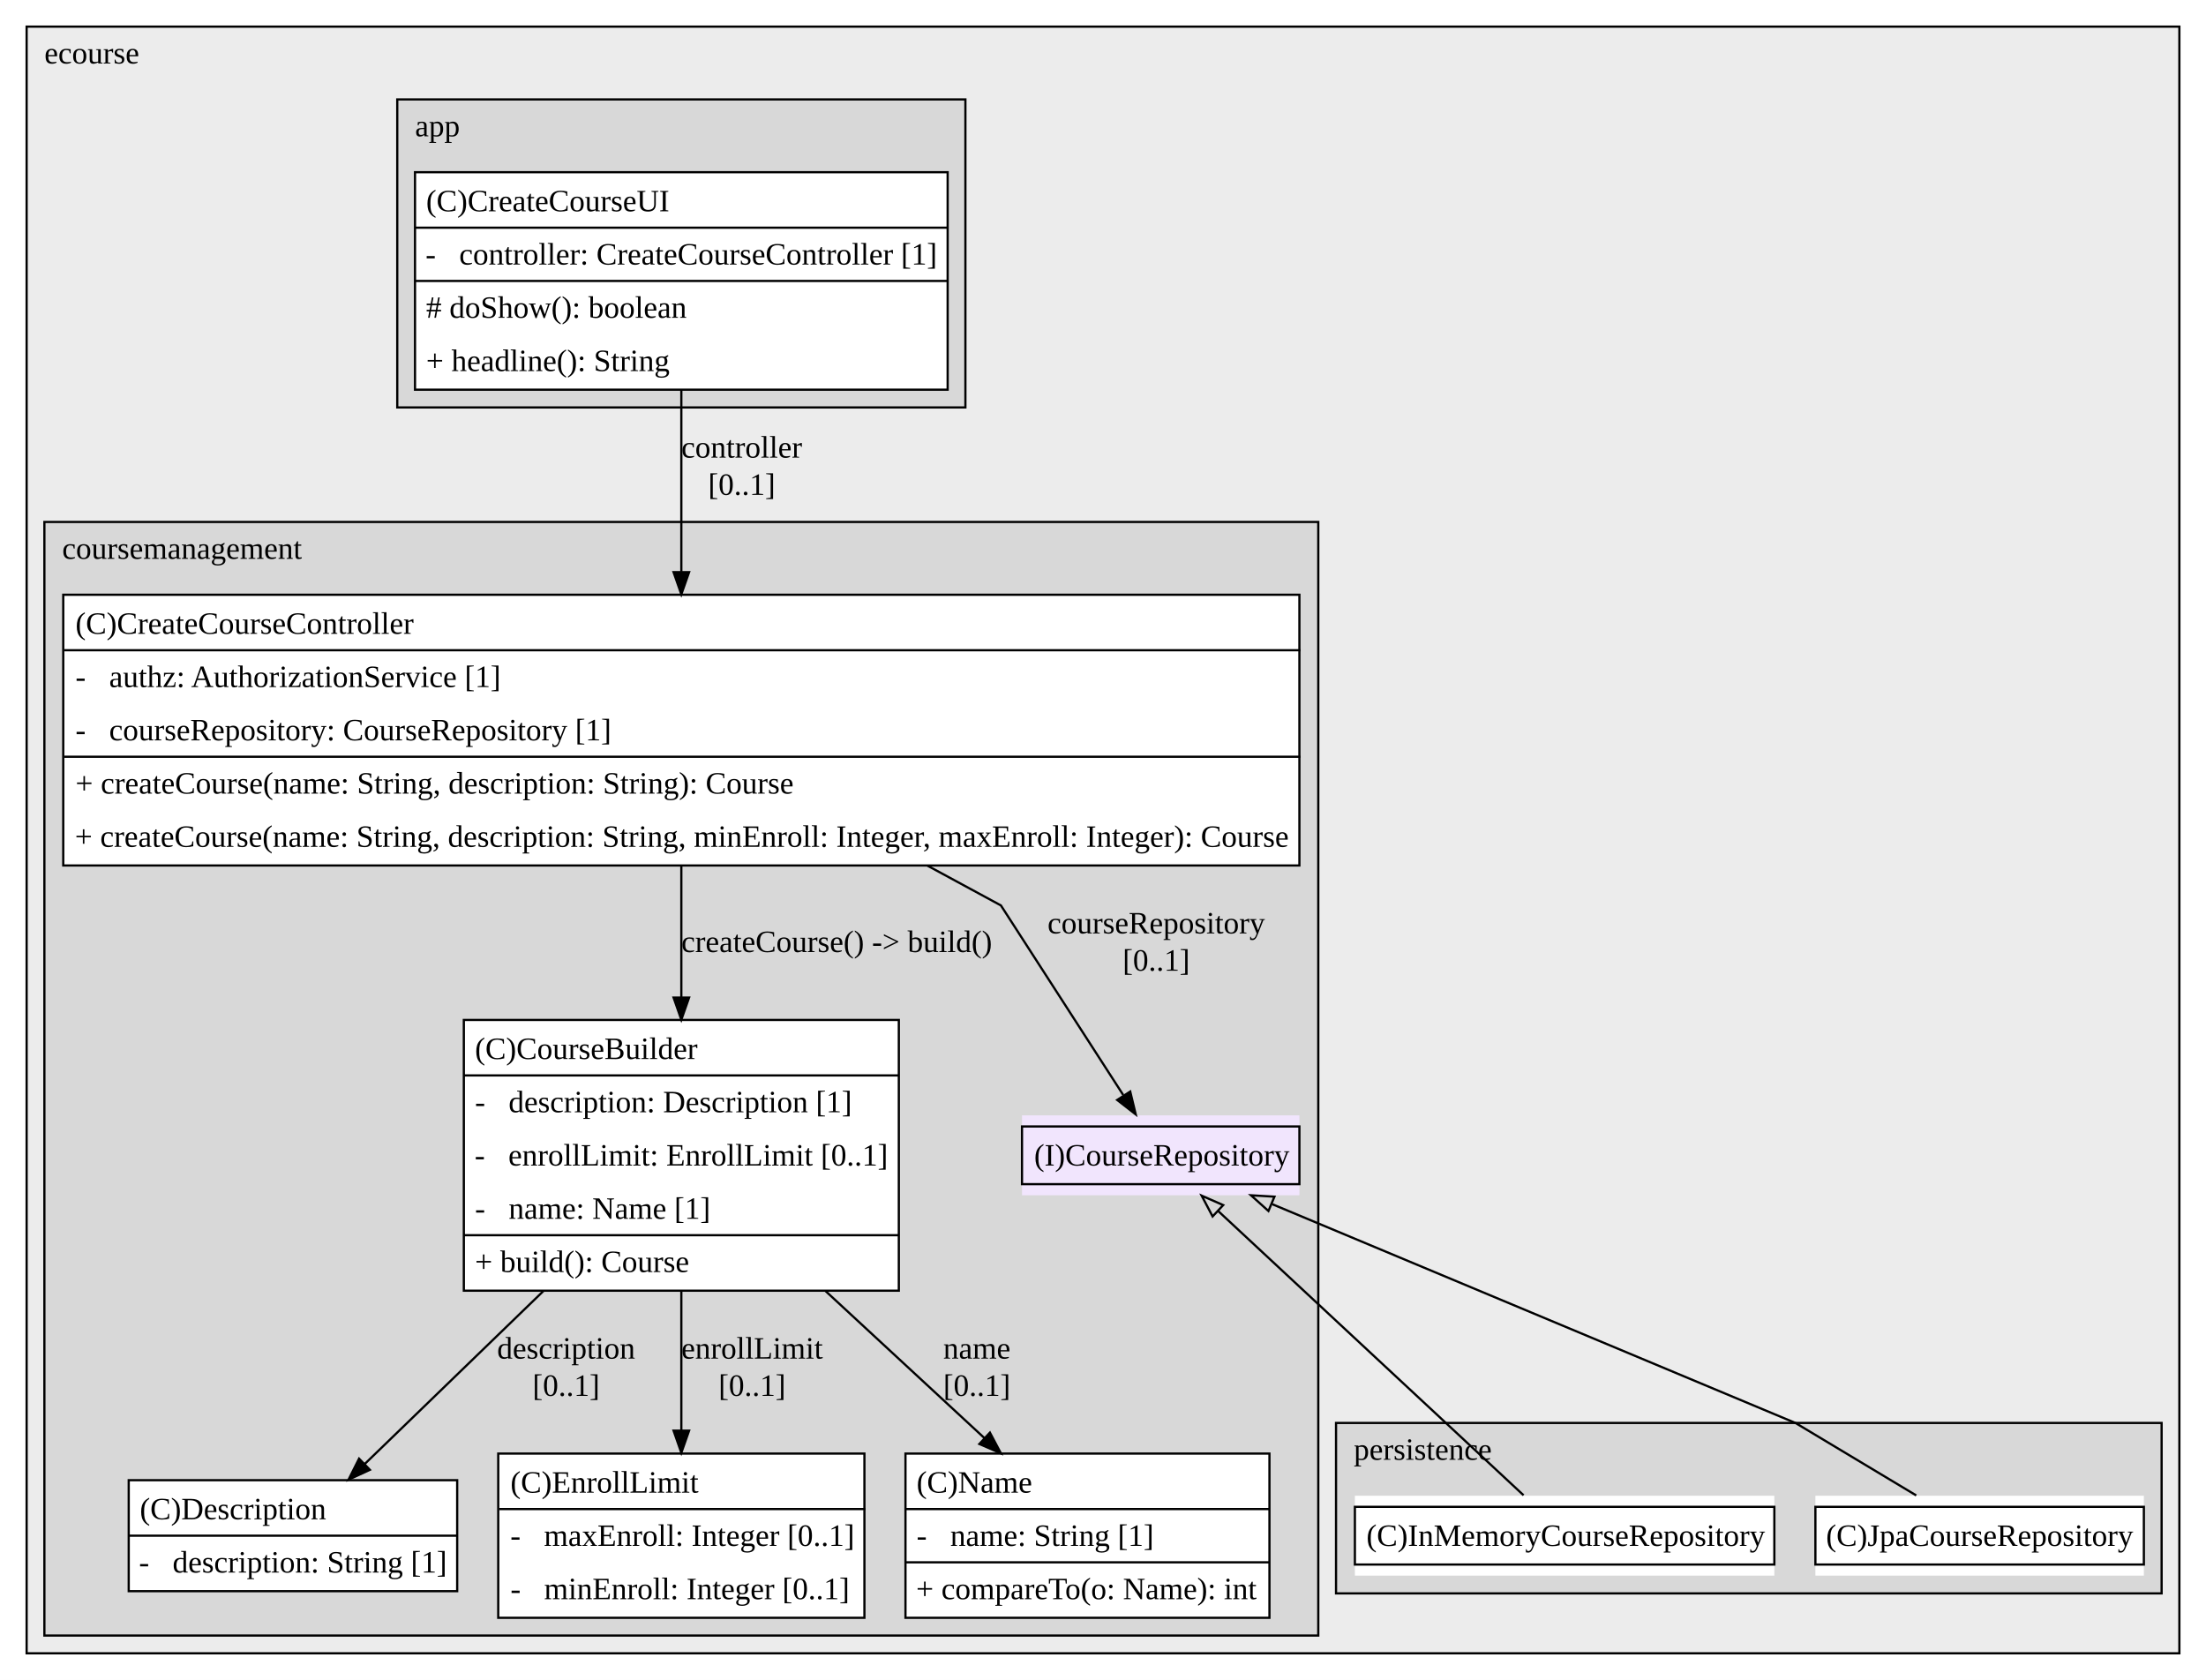
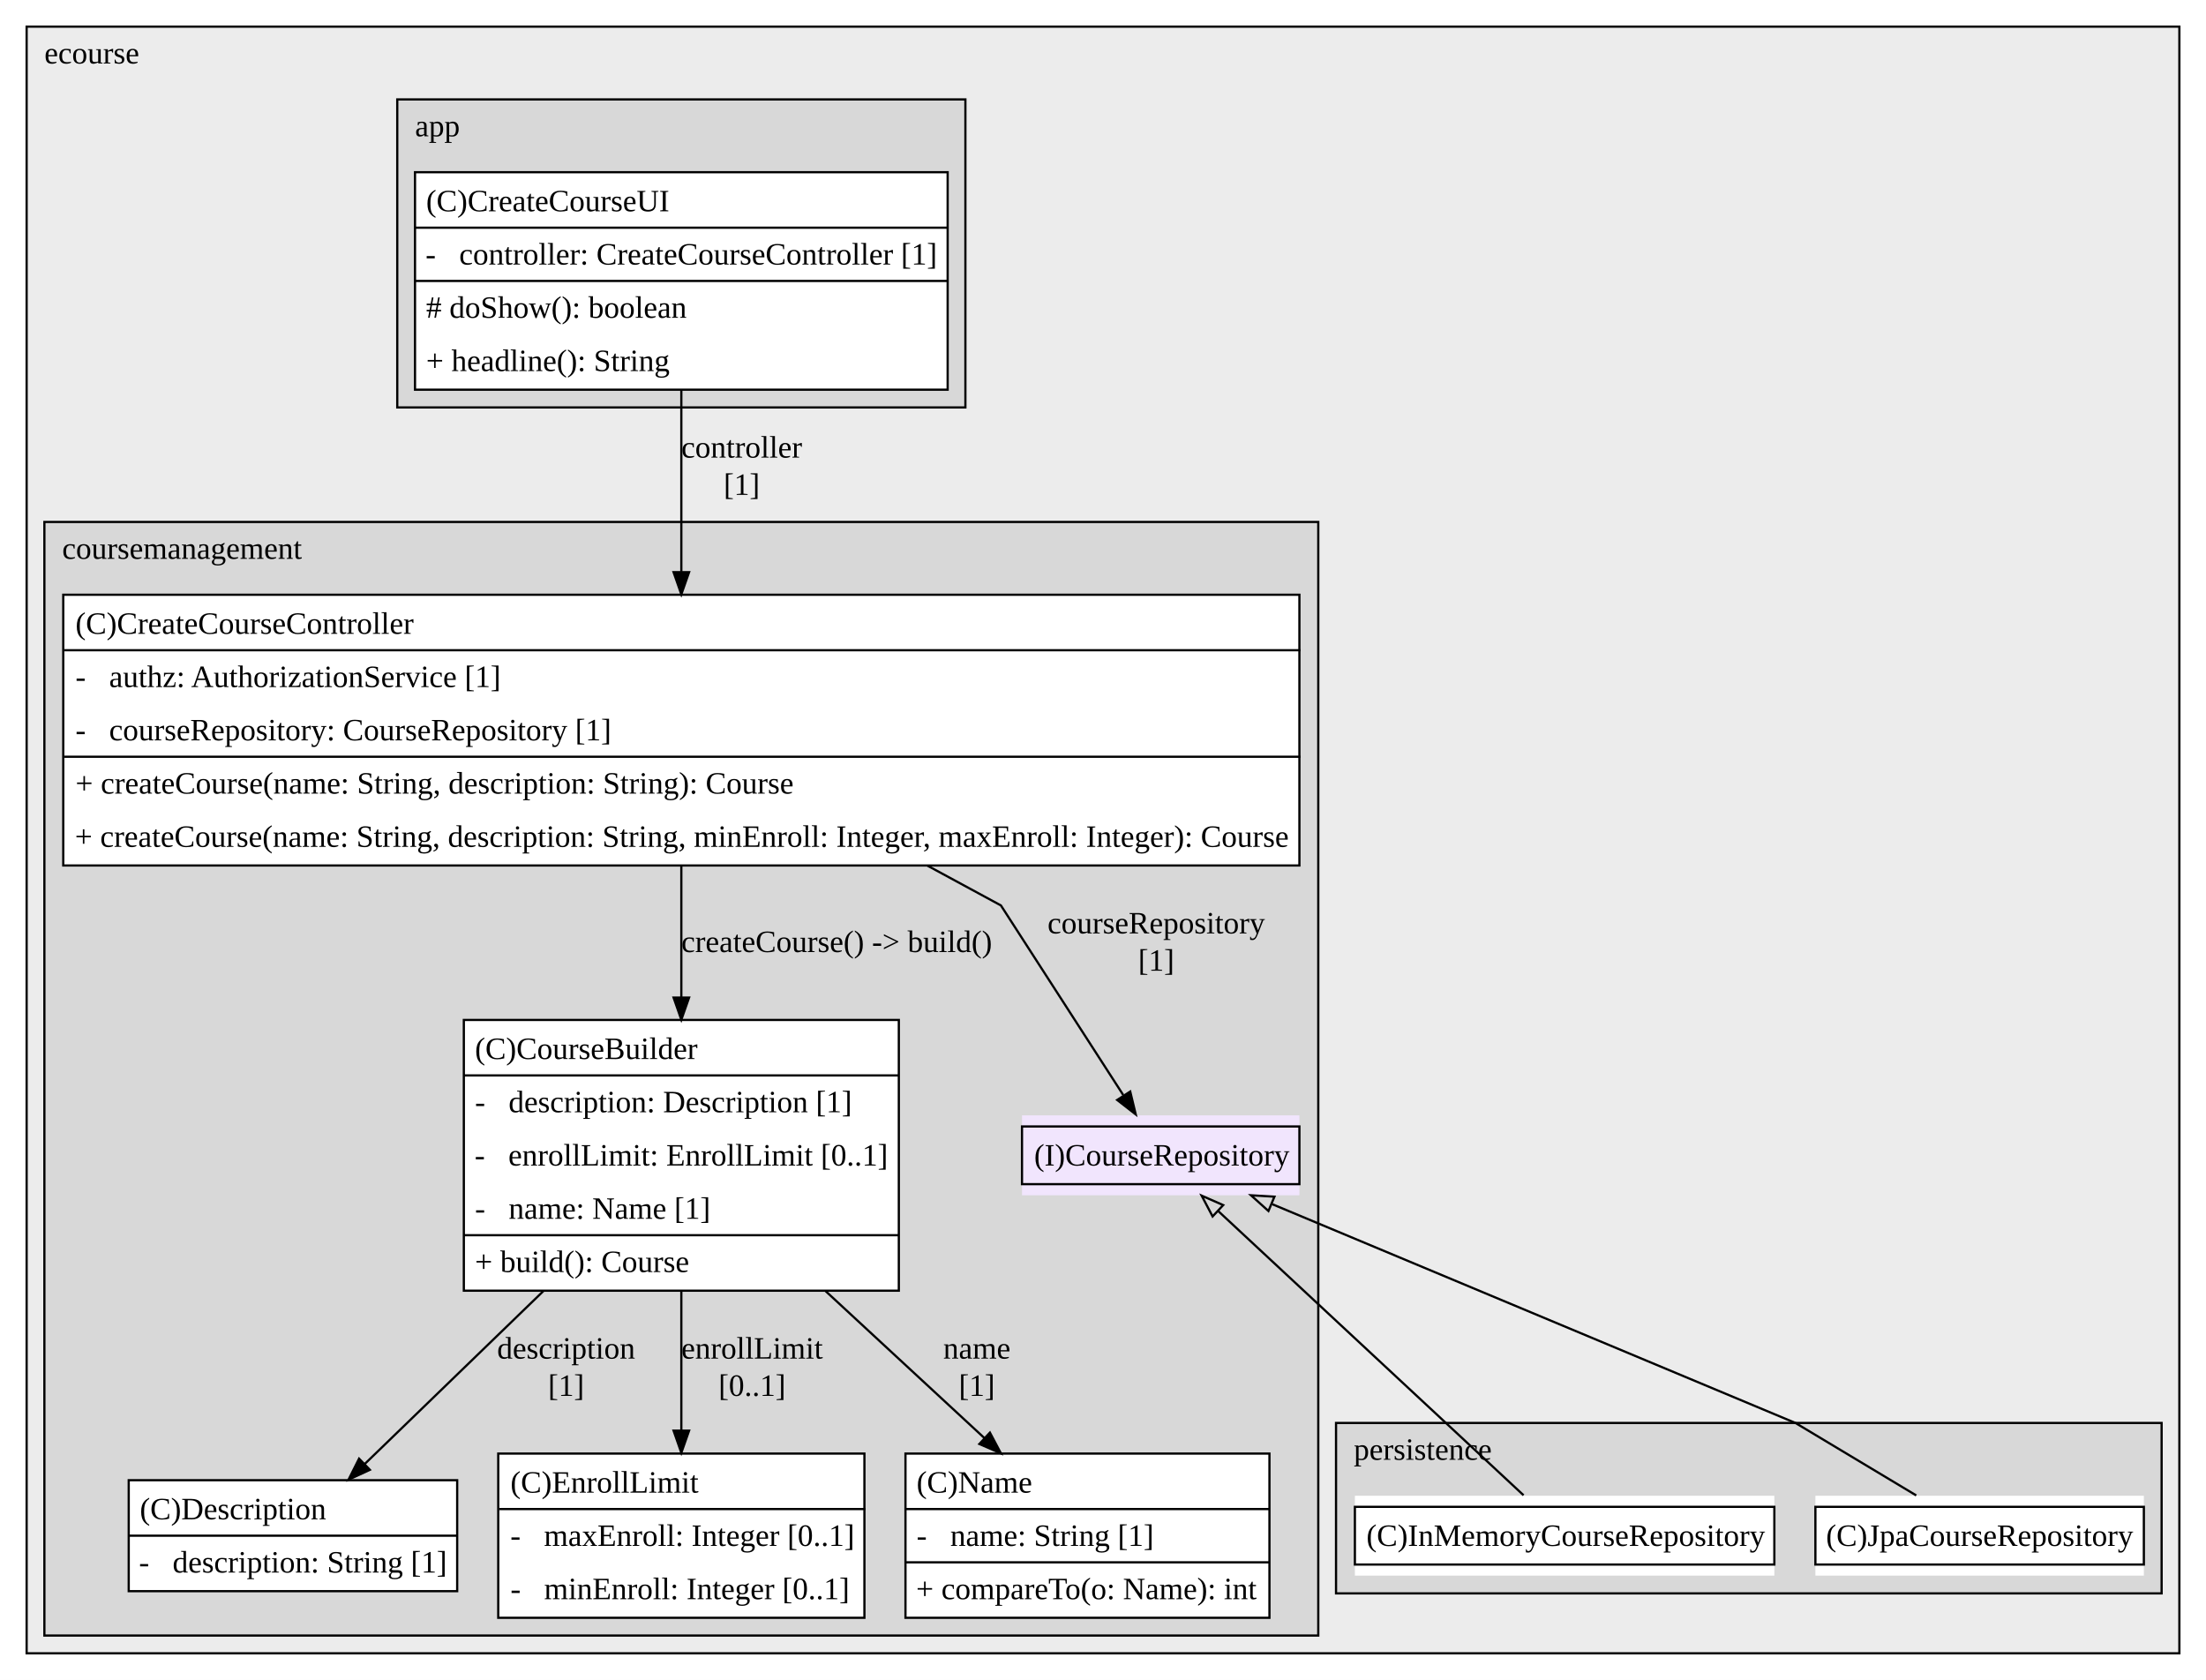
<svg xmlns="http://www.w3.org/2000/svg" width="994pt" height="757pt" viewBox="0.00 0.00 994.00 757.00">
  <g id="graph0" class="graph" transform="scale(1 1) rotate(0) translate(4 753)">
    <polygon fill="white" stroke="transparent" points="-4,4 -4,-753 990,-753 990,4 -4,4" />
    <g id="clust1" class="cluster">
      <polygon fill="#ececec" stroke="black" points="8,-8 8,-741 978,-741 978,-8 8,-8" />
      <text text-anchor="middle" x="37.37" y="-724.4" font-family="Times New Roman,serif" font-size="14.00">ecourse</text>
+     </g>
+     <g id="clust4" class="cluster">
+       <polygon fill="#d8d8d8" stroke="black" points="16,-16 16,-517.8 590,-517.8 590,-16 16,-16" />
+       <text text-anchor="middle" x="78.03" y="-501.2" font-family="Times New Roman,serif" font-size="14.00">coursemanagement</text>
    </g>
    <g id="clust2" class="cluster">
      <polygon fill="#d8d8d8" stroke="black" points="175,-569.4 175,-708.2 431,-708.2 431,-569.4 175,-569.4" />
      <text text-anchor="middle" x="193.11" y="-691.6" font-family="Times New Roman,serif" font-size="14.00">app</text>
    </g>
    <g id="clust3" class="cluster">
      <polygon fill="#d8d8d8" stroke="black" points="598,-35 598,-111.8 970,-111.8 970,-35 598,-35" />
      <text text-anchor="middle" x="637.09" y="-95.2" font-family="Times New Roman,serif" font-size="14.00">persistence</text>
-     </g>
-     <g id="clust4" class="cluster">
-       <polygon fill="#d8d8d8" stroke="black" points="16,-16 16,-517.8 590,-517.8 590,-16 16,-16" />
-       <text text-anchor="middle" x="78.03" y="-501.2" font-family="Times New Roman,serif" font-size="14.00">coursemanagement</text>
    </g>
    <g id="node1" class="node">
      <polygon fill="#ffffff" stroke="transparent" points="423,-675.4 183,-675.4 183,-577.4 423,-577.4 423,-675.4" />
      <text text-anchor="start" x="188" y="-657.8" font-family="Times New Roman,serif" font-size="14.00">(C)CreateCourseUI</text>
      <text text-anchor="start" x="187.74" y="-633.8" font-family="Times New Roman,serif" font-size="14.00">-   controller: CreateCourseController [1]</text>
      <text text-anchor="start" x="188" y="-609.8" font-family="Times New Roman,serif" font-size="14.00"># doShow(): boolean</text>
      <text text-anchor="start" x="188" y="-585.8" font-family="Times New Roman,serif" font-size="14.00">+ headline(): String</text>
      <polygon fill="black" stroke="black" points="183,-650.4 183,-650.4 423,-650.4 423,-650.4 183,-650.4" />
      <polygon fill="black" stroke="black" points="183,-626.4 183,-626.4 423,-626.4 423,-626.4 183,-626.4" />
      <polygon fill="none" stroke="black" points="183,-577.4 183,-675.4 423,-675.4 423,-577.4 183,-577.4" />
    </g>
    <g id="node6" class="node">
      <polygon fill="#ffffff" stroke="transparent" points="581.5,-485 24.5,-485 24.5,-363 581.5,-363 581.5,-485" />
      <text text-anchor="start" x="30" y="-467.4" font-family="Times New Roman,serif" font-size="14.00">(C)CreateCourseController</text>
      <text text-anchor="start" x="30" y="-443.4" font-family="Times New Roman,serif" font-size="14.00">-   authz: AuthorizationService [1]</text>
      <text text-anchor="start" x="30" y="-419.4" font-family="Times New Roman,serif" font-size="14.00">-   courseRepository: CourseRepository [1]</text>
      <text text-anchor="start" x="30" y="-395.4" font-family="Times New Roman,serif" font-size="14.00">+ createCourse(name: String, description: String): Course</text>
      <text text-anchor="start" x="29.74" y="-371.4" font-family="Times New Roman,serif" font-size="14.00">+ createCourse(name: String, description: String, minEnroll: Integer, maxEnroll: Integer): Course</text>
      <polygon fill="black" stroke="black" points="25,-460 25,-460 582,-460 582,-460 25,-460" />
      <polygon fill="black" stroke="black" points="25,-412 25,-412 582,-412 582,-412 25,-412" />
      <polygon fill="none" stroke="black" points="24.5,-363 24.5,-485 581.5,-485 581.5,-363 24.5,-363" />
    </g>
    <g id="edge8" class="edge">
      <path fill="none" stroke="black" d="M303,-577.4C303,-552.86 303,-522.52 303,-495.4" />
      <polygon fill="black" stroke="black" points="306.5,-495.17 303,-485.17 299.5,-495.17 306.5,-495.17" />
      <text text-anchor="middle" x="330.21" y="-546.8" font-family="Times New Roman,serif" font-size="14.00">controller</text>
-       <text text-anchor="middle" x="330.21" y="-530" font-family="Times New Roman,serif" font-size="14.00">[0..1]</text>
+       <text text-anchor="middle" x="330.21" y="-530" font-family="Times New Roman,serif" font-size="14.00">[1]</text>
    </g>
    <g id="node2" class="node">
      <polygon fill="#ffffff" stroke="transparent" points="795.5,-79 606.5,-79 606.5,-43 795.5,-43 795.5,-79" />
      <text text-anchor="start" x="611.69" y="-56.4" font-family="Times New Roman,serif" font-size="14.00">(C)InMemoryCourseRepository</text>
      <polygon fill="none" stroke="black" points="606.5,-48 606.5,-74 795.5,-74 795.5,-48 606.5,-48" />
    </g>
    <g id="node3" class="node">
      <polygon fill="#ffffff" stroke="transparent" points="962,-79 814,-79 814,-43 962,-43 962,-79" />
      <text text-anchor="start" x="818.79" y="-56.4" font-family="Times New Roman,serif" font-size="14.00">(C)JpaCourseRepository</text>
      <polygon fill="none" stroke="black" points="814,-48 814,-74 962,-74 962,-48 814,-48" />
    </g>
    <g id="node4" class="node">
      <polygon fill="#ffffff" stroke="transparent" points="401,-293.4 205,-293.4 205,-171.4 401,-171.4 401,-293.4" />
      <text text-anchor="start" x="210" y="-275.8" font-family="Times New Roman,serif" font-size="14.00">(C)CourseBuilder</text>
      <text text-anchor="start" x="210" y="-251.8" font-family="Times New Roman,serif" font-size="14.00">-   description: Description [1]</text>
      <text text-anchor="start" x="209.87" y="-227.8" font-family="Times New Roman,serif" font-size="14.00">-   enrollLimit: EnrollLimit [0..1]</text>
      <text text-anchor="start" x="210" y="-203.8" font-family="Times New Roman,serif" font-size="14.00">-   name: Name [1]</text>
      <text text-anchor="start" x="210" y="-179.8" font-family="Times New Roman,serif" font-size="14.00">+ build(): Course</text>
      <polygon fill="black" stroke="black" points="205,-268.4 205,-268.4 401,-268.4 401,-268.4 205,-268.4" />
      <polygon fill="black" stroke="black" points="205,-196.4 205,-196.4 401,-196.4 401,-196.4 205,-196.4" />
      <polygon fill="none" stroke="black" points="205,-171.4 205,-293.4 401,-293.4 401,-171.4 205,-171.4" />
    </g>
    <g id="node7" class="node">
      <polygon fill="#ffffff" stroke="transparent" points="202,-86 54,-86 54,-36 202,-36 202,-86" />
      <text text-anchor="start" x="59" y="-68.4" font-family="Times New Roman,serif" font-size="14.00">(C)Description</text>
      <text text-anchor="start" x="58.6" y="-44.4" font-family="Times New Roman,serif" font-size="14.00">-   description: String [1]</text>
      <polygon fill="black" stroke="black" points="54,-61 54,-61 202,-61 202,-61 54,-61" />
      <polygon fill="none" stroke="black" points="54,-36 54,-86 202,-86 202,-36 54,-36" />
    </g>
    <g id="edge1" class="edge">
      <path fill="none" stroke="black" d="M240.81,-171.2C213.62,-144.88 182.87,-115.12 160.35,-93.31" />
      <polygon fill="black" stroke="black" points="162.66,-90.68 153.04,-86.24 157.79,-95.71 162.66,-90.68" />
      <text text-anchor="middle" x="251.1" y="-140.8" font-family="Times New Roman,serif" font-size="14.00">description</text>
-       <text text-anchor="middle" x="251.1" y="-124" font-family="Times New Roman,serif" font-size="14.00">[0..1]</text>
+       <text text-anchor="middle" x="251.1" y="-124" font-family="Times New Roman,serif" font-size="14.00">[1]</text>
    </g>
    <g id="node8" class="node">
      <polygon fill="#ffffff" stroke="transparent" points="385.5,-98 220.5,-98 220.5,-24 385.5,-24 385.5,-98" />
      <text text-anchor="start" x="226" y="-80.4" font-family="Times New Roman,serif" font-size="14.00">(C)EnrollLimit</text>
      <text text-anchor="start" x="225.94" y="-56.4" font-family="Times New Roman,serif" font-size="14.00">-   maxEnroll: Integer [0..1]</text>
      <text text-anchor="start" x="226" y="-32.4" font-family="Times New Roman,serif" font-size="14.00">-   minEnroll: Integer [0..1]</text>
      <polygon fill="black" stroke="black" points="221,-73 221,-73 386,-73 386,-73 221,-73" />
      <polygon fill="none" stroke="black" points="220.5,-24 220.5,-98 385.5,-98 385.5,-24 220.5,-24" />
    </g>
    <g id="edge2" class="edge">
      <path fill="none" stroke="black" d="M303,-171.2C303,-150.56 303,-127.8 303,-108.43" />
      <polygon fill="black" stroke="black" points="306.5,-108.34 303,-98.34 299.5,-108.34 306.5,-108.34" />
      <text text-anchor="middle" x="334.89" y="-140.8" font-family="Times New Roman,serif" font-size="14.00">enrollLimit</text>
      <text text-anchor="middle" x="334.89" y="-124" font-family="Times New Roman,serif" font-size="14.00">[0..1]</text>
    </g>
    <g id="node9" class="node">
      <polygon fill="#ffffff" stroke="transparent" points="568,-98 404,-98 404,-24 568,-24 568,-98" />
      <text text-anchor="start" x="409" y="-80.4" font-family="Times New Roman,serif" font-size="14.00">(C)Name</text>
      <text text-anchor="start" x="409" y="-56.4" font-family="Times New Roman,serif" font-size="14.00">-   name: String [1]</text>
      <text text-anchor="start" x="408.77" y="-32.4" font-family="Times New Roman,serif" font-size="14.00">+ compareTo(o: Name): int</text>
      <polygon fill="black" stroke="black" points="404,-73 404,-73 568,-73 568,-73 404,-73" />
      <polygon fill="black" stroke="black" points="404,-49 404,-49 568,-49 568,-49 404,-49" />
      <polygon fill="none" stroke="black" points="404,-24 404,-98 568,-98 568,-24 404,-24" />
    </g>
    <g id="edge3" class="edge">
      <path fill="none" stroke="black" d="M368.03,-171.2C391.65,-149.34 417.84,-125.09 439.54,-105.01" />
      <polygon fill="black" stroke="black" points="442.05,-107.45 447.01,-98.09 437.29,-102.32 442.05,-107.45" />
      <text text-anchor="middle" x="436.16" y="-140.8" font-family="Times New Roman,serif" font-size="14.00">name</text>
-       <text text-anchor="middle" x="436.16" y="-124" font-family="Times New Roman,serif" font-size="14.00">[0..1]</text>
+       <text text-anchor="middle" x="436.16" y="-124" font-family="Times New Roman,serif" font-size="14.00">[1]</text>
    </g>
    <g id="node5" class="node">
      <polygon fill="#f1e5fd" stroke="transparent" points="581.5,-250.4 456.5,-250.4 456.5,-214.4 581.5,-214.4 581.5,-250.4" />
      <text text-anchor="start" x="461.96" y="-227.8" font-family="Times New Roman,serif" font-size="14.00">(I)CourseRepository</text>
      <polygon fill="none" stroke="black" points="456.5,-219.4 456.5,-245.4 581.5,-245.4 581.5,-219.4 456.5,-219.4" />
    </g>
    <g id="edge4" class="edge">
      <path fill="none" stroke="black" d="M544.91,-207.28C582.15,-172.62 649.9,-109.57 682.5,-79.22" />
      <polygon fill="none" stroke="black" points="542.39,-204.85 537.45,-214.22 547.16,-209.97 542.39,-204.85" />
    </g>
    <g id="edge5" class="edge">
      <path fill="none" stroke="black" d="M569.31,-210.36C651.38,-176.04 805,-111.8 805,-111.8 805,-111.8 835.43,-93.54 859.44,-79.14" />
      <polygon fill="none" stroke="black" points="567.55,-207.3 559.67,-214.39 570.25,-213.76 567.55,-207.3" />
    </g>
    <g id="edge6" class="edge">
      <path fill="none" stroke="black" d="M303,-362.75C303,-343.91 303,-322.97 303,-303.51" />
      <polygon fill="black" stroke="black" points="306.5,-303.49 303,-293.49 299.5,-303.49 306.5,-303.49" />
      <text text-anchor="middle" x="373.02" y="-324" font-family="Times New Roman,serif" font-size="14.00">createCourse() -&gt; build()</text>
    </g>
    <g id="edge7" class="edge">
      <path fill="none" stroke="black" d="M413.96,-362.89C433.11,-352.52 447,-345 447,-345 447,-345 480.84,-292.55 502.12,-259.57" />
      <polygon fill="black" stroke="black" points="505.27,-261.14 507.75,-250.84 499.39,-257.34 505.27,-261.14" />
      <text text-anchor="middle" x="516.99" y="-332.4" font-family="Times New Roman,serif" font-size="14.00">courseRepository</text>
-       <text text-anchor="middle" x="516.99" y="-315.6" font-family="Times New Roman,serif" font-size="14.00">[0..1]</text>
+       <text text-anchor="middle" x="516.99" y="-315.6" font-family="Times New Roman,serif" font-size="14.00">[1]</text>
    </g>
  </g>
</svg>
